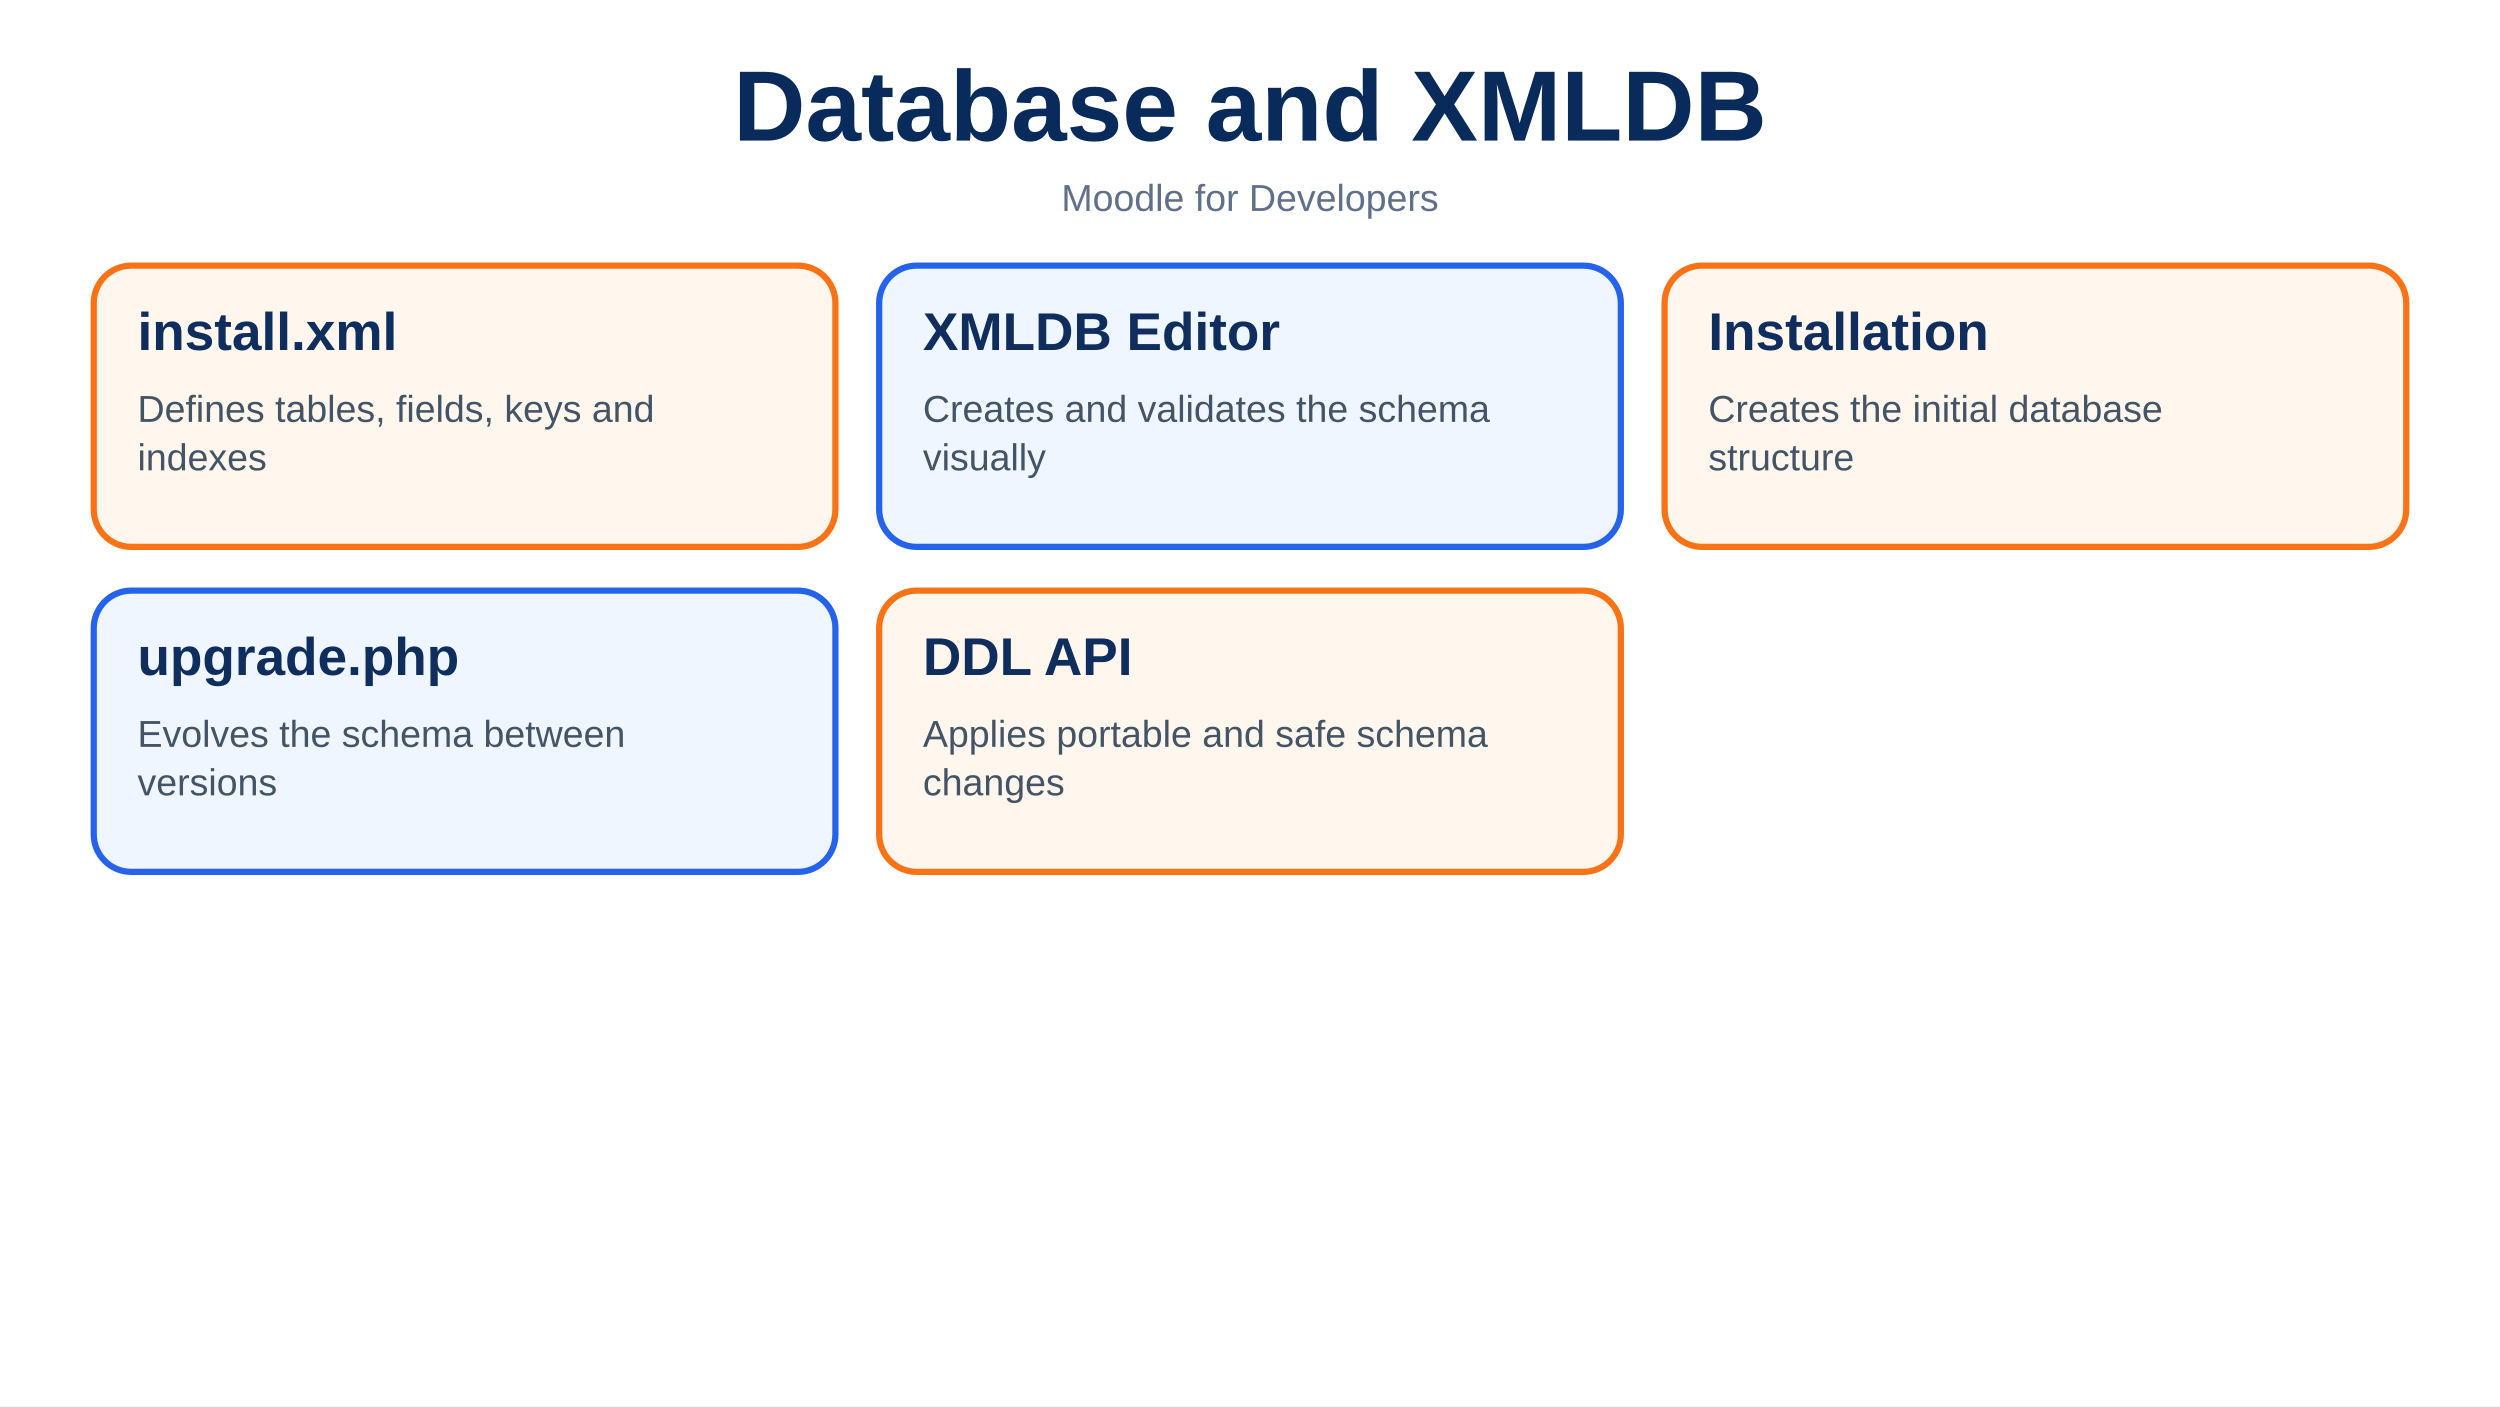
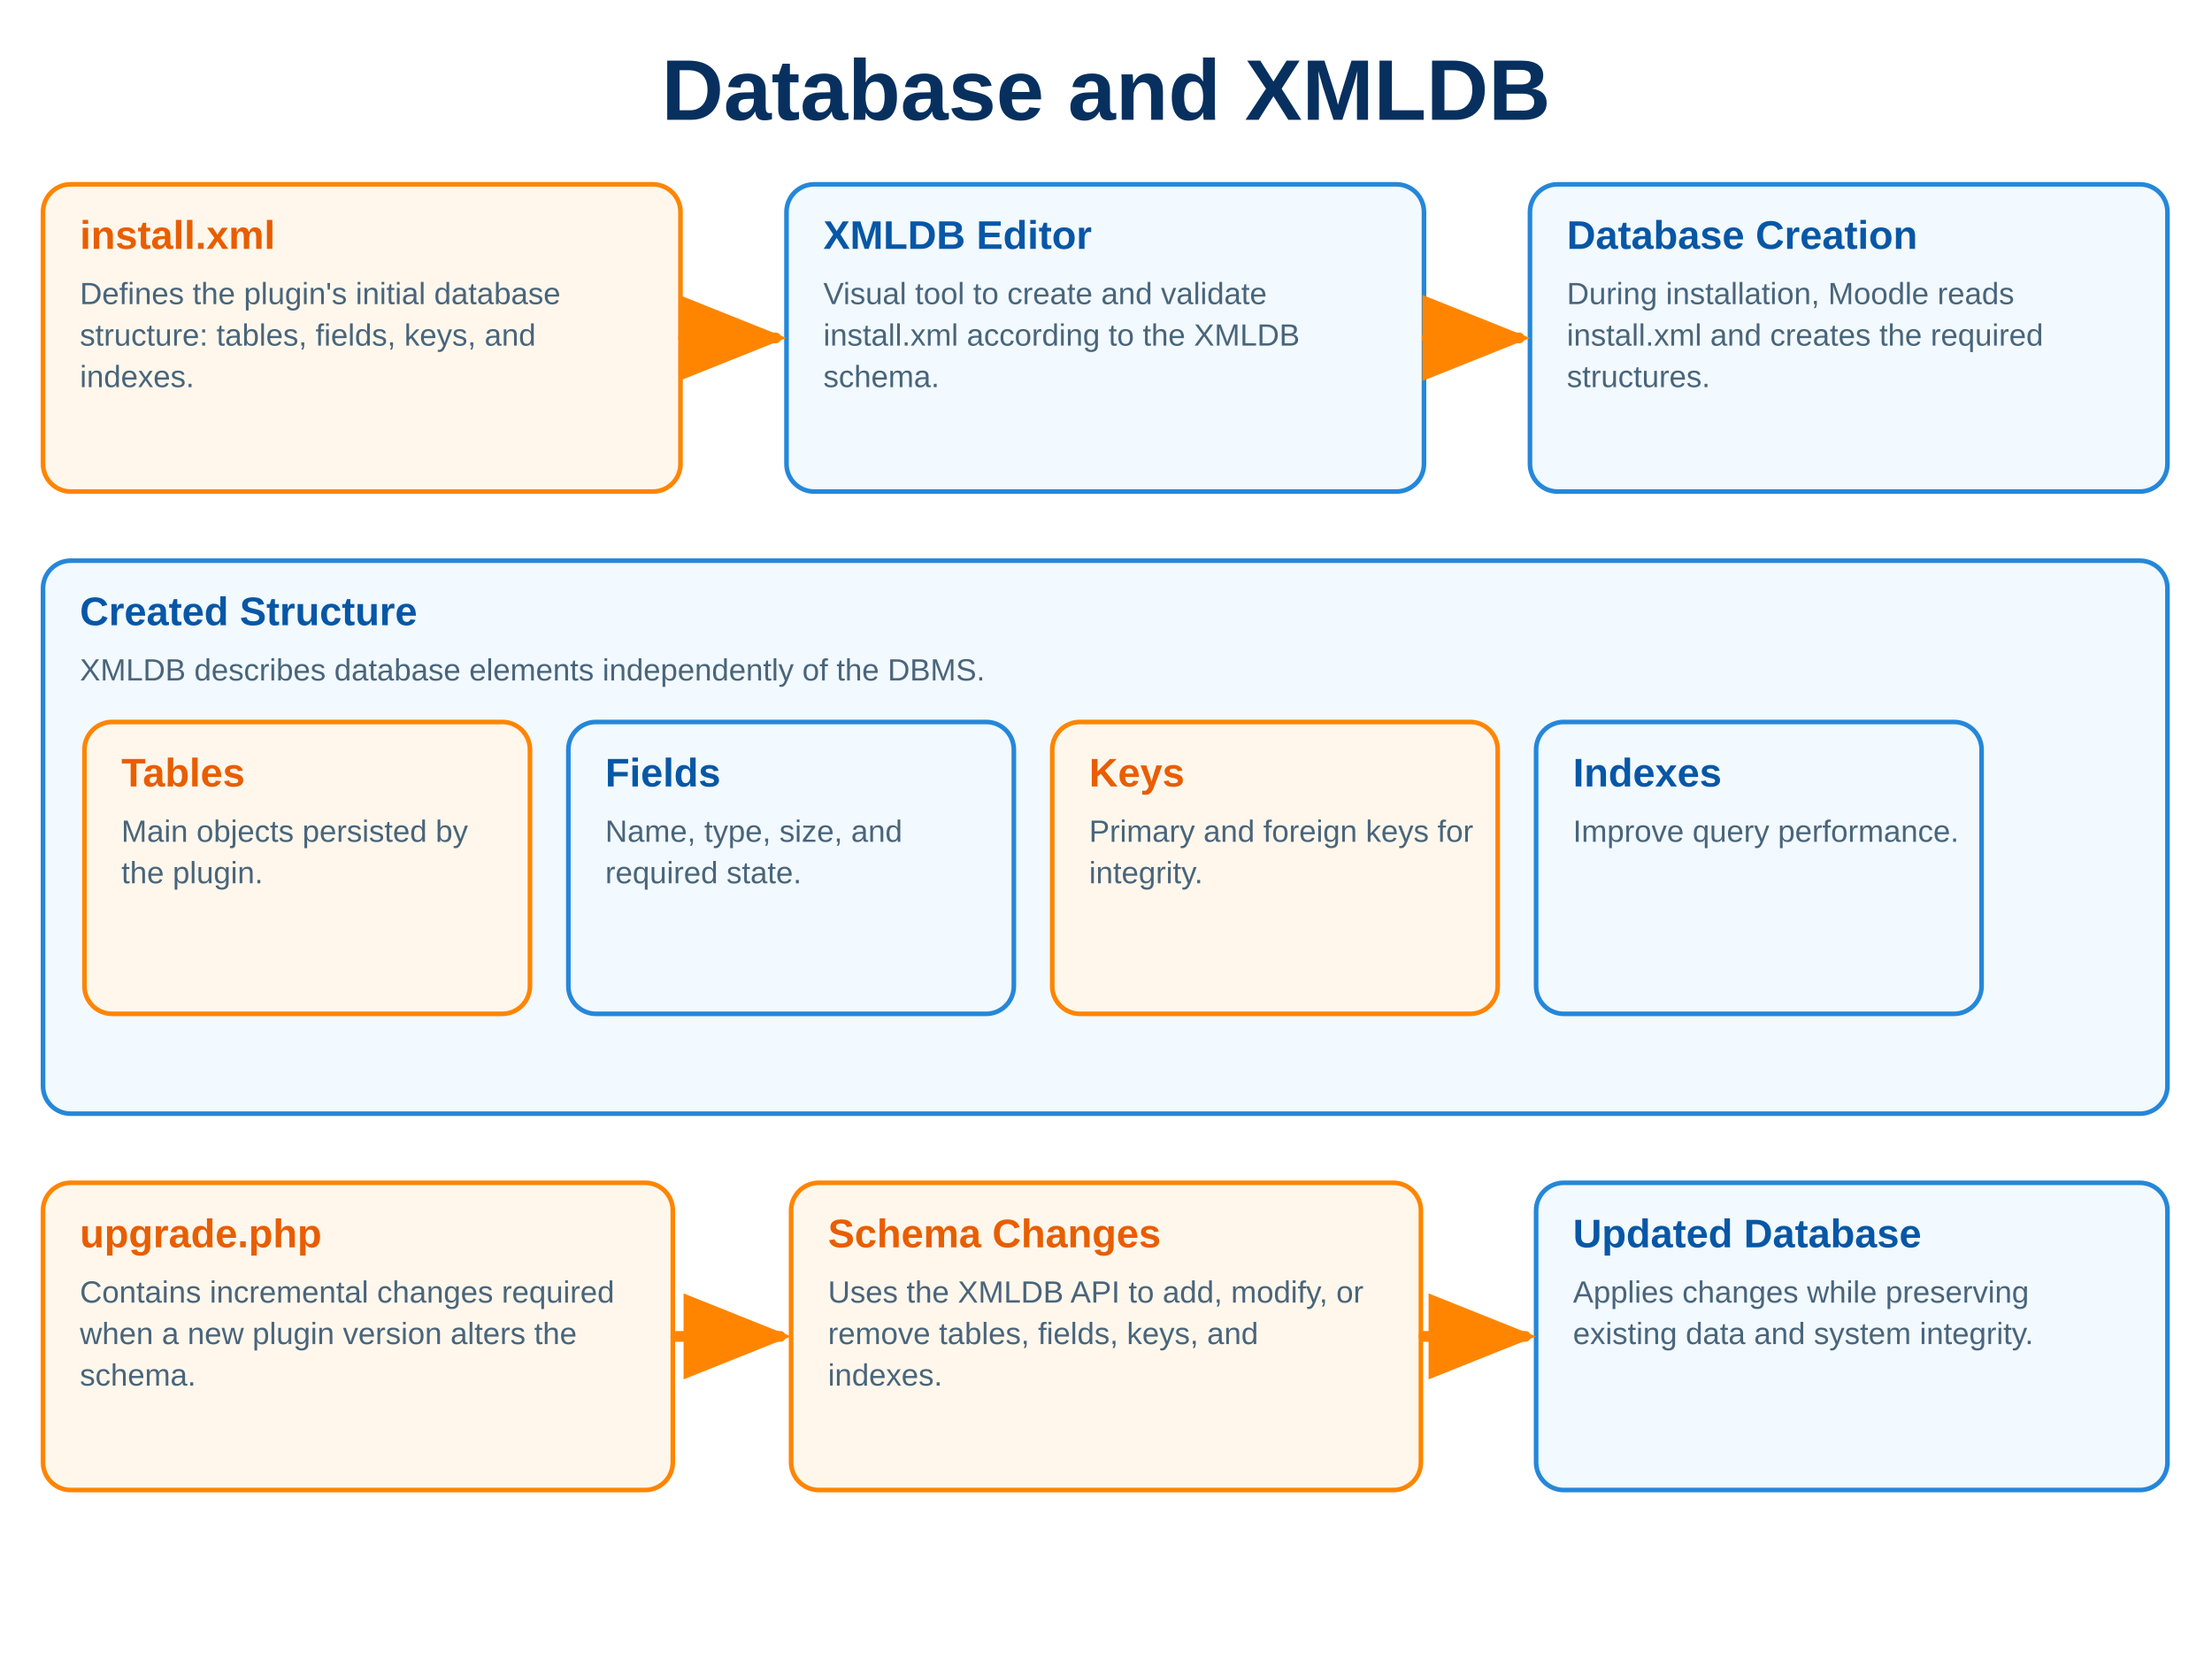
- <svg xmlns="http://www.w3.org/2000/svg" width="1600" height="900" viewBox="0 0 1600 900">
-   <rect width="100%" height="100%" fill="#fff" />
-   <text x="800" y="90" text-anchor="middle" font-family="Arial,sans-serif" font-size="64" font-weight="800" fill="#082b5c">Database and XMLDB</text>
-   <text x="800" y="135" text-anchor="middle" font-family="Arial,sans-serif" font-size="24" fill="#607089">Moodle for Developers</text>
-   <rect x="60" y="170" width="474.667" height="180" rx="24" fill="#fff7ed" stroke="#f97316" stroke-width="4" />
-   <text x="88" y="224" font-family="Arial,sans-serif" font-size="34" font-weight="700" fill="#0f2e5d">install.xml</text>
-   <text x="88" y="270" font-family="Arial,sans-serif" font-size="24" fill="#425466">Defines tables, fields, keys and</text>
-   <text x="88" y="301" font-family="Arial,sans-serif" font-size="24" fill="#425466">indexes</text>
-   <rect x="562.667" y="170" width="474.667" height="180" rx="24" fill="#eff6ff" stroke="#2563eb" stroke-width="4" />
-   <text x="590.667" y="224" font-family="Arial,sans-serif" font-size="34" font-weight="700" fill="#0f2e5d">XMLDB Editor</text>
-   <text x="590.667" y="270" font-family="Arial,sans-serif" font-size="24" fill="#425466">Creates and validates the schema</text>
-   <text x="590.667" y="301" font-family="Arial,sans-serif" font-size="24" fill="#425466">visually</text>
-   <rect x="1065.333" y="170" width="474.667" height="180" rx="24" fill="#fff7ed" stroke="#f97316" stroke-width="4" />
-   <text x="1093.333" y="224" font-family="Arial,sans-serif" font-size="34" font-weight="700" fill="#0f2e5d">Installation</text>
-   <text x="1093.333" y="270" font-family="Arial,sans-serif" font-size="24" fill="#425466">Creates the initial database</text>
-   <text x="1093.333" y="301" font-family="Arial,sans-serif" font-size="24" fill="#425466">structure</text>
-   <rect x="60" y="378" width="474.667" height="180" rx="24" fill="#eff6ff" stroke="#2563eb" stroke-width="4" />
-   <text x="88" y="432" font-family="Arial,sans-serif" font-size="34" font-weight="700" fill="#0f2e5d">upgrade.php</text>
-   <text x="88" y="478" font-family="Arial,sans-serif" font-size="24" fill="#425466">Evolves the schema between</text>
-   <text x="88" y="509" font-family="Arial,sans-serif" font-size="24" fill="#425466">versions</text>
-   <rect x="562.667" y="378" width="474.667" height="180" rx="24" fill="#fff7ed" stroke="#f97316" stroke-width="4" />
-   <text x="590.667" y="432" font-family="Arial,sans-serif" font-size="34" font-weight="700" fill="#0f2e5d">DDL API</text>
-   <text x="590.667" y="478" font-family="Arial,sans-serif" font-size="24" fill="#425466">Applies portable and safe schema</text>
-   <text x="590.667" y="509" font-family="Arial,sans-serif" font-size="24" fill="#425466">changes</text>
+ <svg xmlns="http://www.w3.org/2000/svg" width="1440" height="1080" viewBox="0 0 1440 1080">
+   <defs>
+     <marker id="arrow" markerWidth="12" markerHeight="12" refX="9" refY="4" orient="auto" markerUnits="strokeWidth">
+       <path d="M0,0 L0,8 L10,4 z" fill="context-stroke" />
+     </marker>
+     <linearGradient id="core" x1="0" y1="0" x2="1" y2="1">
+       <stop offset="0" stop-color="#fff8ee" />
+       <stop offset="1" stop-color="#ffe4bd" />
+     </linearGradient>
+   </defs>
+   <rect width="1440" height="1080" fill="#fff" />
+   <text x="720" y="78" font-family="Arial,Helvetica,sans-serif" font-size="56" font-weight="800" fill="#07305f" text-anchor="middle">Database and XMLDB</text>
+   <g>
+     <rect x="28" y="120" width="415" height="200" rx="18" fill="#fff7ec" stroke="#ff8500" stroke-width="3" />
+     <text x="52" y="162" font-family="Arial,Helvetica,sans-serif" font-size="26" font-weight="700" fill="#e85e00" text-anchor="start">install.xml</text>
+     <text x="52" y="198" font-family="Arial,Helvetica,sans-serif" font-size="20" font-weight="400" fill="#49657b" text-anchor="start">Defines the plugin's initial database</text>
+     <text x="52" y="225" font-family="Arial,Helvetica,sans-serif" font-size="20" font-weight="400" fill="#49657b" text-anchor="start">structure: tables, fields, keys, and</text>
+     <text x="52" y="252" font-family="Arial,Helvetica,sans-serif" font-size="20" font-weight="400" fill="#49657b" text-anchor="start">indexes.</text>
+   </g>
+   <g>
+     <rect x="512" y="120" width="415" height="200" rx="18" fill="#f2f9ff" stroke="#2587d9" stroke-width="3" />
+     <text x="536" y="162" font-family="Arial,Helvetica,sans-serif" font-size="26" font-weight="700" fill="#0757a6" text-anchor="start">XMLDB Editor</text>
+     <text x="536" y="198" font-family="Arial,Helvetica,sans-serif" font-size="20" font-weight="400" fill="#49657b" text-anchor="start">Visual tool to create and validate</text>
+     <text x="536" y="225" font-family="Arial,Helvetica,sans-serif" font-size="20" font-weight="400" fill="#49657b" text-anchor="start">install.xml according to the XMLDB</text>
+     <text x="536" y="252" font-family="Arial,Helvetica,sans-serif" font-size="20" font-weight="400" fill="#49657b" text-anchor="start">schema.</text>
+   </g>
+   <g>
+     <rect x="996" y="120" width="415" height="200" rx="18" fill="#f2f9ff" stroke="#2587d9" stroke-width="3" />
+     <text x="1020" y="162" font-family="Arial,Helvetica,sans-serif" font-size="26" font-weight="700" fill="#0757a6" text-anchor="start">Database Creation</text>
+     <text x="1020" y="198" font-family="Arial,Helvetica,sans-serif" font-size="20" font-weight="400" fill="#49657b" text-anchor="start">During installation, Moodle reads</text>
+     <text x="1020" y="225" font-family="Arial,Helvetica,sans-serif" font-size="20" font-weight="400" fill="#49657b" text-anchor="start">install.xml and creates the required</text>
+     <text x="1020" y="252" font-family="Arial,Helvetica,sans-serif" font-size="20" font-weight="400" fill="#49657b" text-anchor="start">structures.</text>
+   </g>
+   <path d="M 445 220 L 505 220" fill="none" stroke="#ff8500" stroke-width="7" stroke-linecap="round" marker-end="url(#arrow)" />
+   <path d="M 929 220 L 989 220" fill="none" stroke="#ff8500" stroke-width="7" stroke-linecap="round" marker-end="url(#arrow)" />
+   <g>
+     <rect x="28" y="365" width="1383" height="360" rx="18" fill="#f2f9ff" stroke="#2587d9" stroke-width="3" />
+     <text x="52" y="407" font-family="Arial,Helvetica,sans-serif" font-size="26" font-weight="700" fill="#0757a6" text-anchor="start">Created Structure</text>
+     <text x="52" y="443" font-family="Arial,Helvetica,sans-serif" font-size="20" font-weight="400" fill="#49657b" text-anchor="start">XMLDB describes database elements independently of the DBMS.</text>
+   </g>
+   <g>
+     <rect x="55" y="470" width="290" height="190" rx="18" fill="#fff7ec" stroke="#ff8500" stroke-width="3" />
+     <text x="79" y="512" font-family="Arial,Helvetica,sans-serif" font-size="26" font-weight="700" fill="#e85e00" text-anchor="start">Tables</text>
+     <text x="79" y="548" font-family="Arial,Helvetica,sans-serif" font-size="20" font-weight="400" fill="#49657b" text-anchor="start">Main objects persisted by</text>
+     <text x="79" y="575" font-family="Arial,Helvetica,sans-serif" font-size="20" font-weight="400" fill="#49657b" text-anchor="start">the plugin.</text>
+   </g>
+   <g>
+     <rect x="370" y="470" width="290" height="190" rx="18" fill="#f2f9ff" stroke="#2587d9" stroke-width="3" />
+     <text x="394" y="512" font-family="Arial,Helvetica,sans-serif" font-size="26" font-weight="700" fill="#0757a6" text-anchor="start">Fields</text>
+     <text x="394" y="548" font-family="Arial,Helvetica,sans-serif" font-size="20" font-weight="400" fill="#49657b" text-anchor="start">Name, type, size, and</text>
+     <text x="394" y="575" font-family="Arial,Helvetica,sans-serif" font-size="20" font-weight="400" fill="#49657b" text-anchor="start">required state.</text>
+   </g>
+   <g>
+     <rect x="685" y="470" width="290" height="190" rx="18" fill="#fff7ec" stroke="#ff8500" stroke-width="3" />
+     <text x="709" y="512" font-family="Arial,Helvetica,sans-serif" font-size="26" font-weight="700" fill="#e85e00" text-anchor="start">Keys</text>
+     <text x="709" y="548" font-family="Arial,Helvetica,sans-serif" font-size="20" font-weight="400" fill="#49657b" text-anchor="start">Primary and foreign keys for</text>
+     <text x="709" y="575" font-family="Arial,Helvetica,sans-serif" font-size="20" font-weight="400" fill="#49657b" text-anchor="start">integrity.</text>
+   </g>
+   <g>
+     <rect x="1000" y="470" width="290" height="190" rx="18" fill="#f2f9ff" stroke="#2587d9" stroke-width="3" />
+     <text x="1024" y="512" font-family="Arial,Helvetica,sans-serif" font-size="26" font-weight="700" fill="#0757a6" text-anchor="start">Indexes</text>
+     <text x="1024" y="548" font-family="Arial,Helvetica,sans-serif" font-size="20" font-weight="400" fill="#49657b" text-anchor="start">Improve query performance.</text>
+   </g>
+   <g>
+     <rect x="28" y="770" width="410" height="200" rx="18" fill="#fff7ec" stroke="#ff8500" stroke-width="3" />
+     <text x="52" y="812" font-family="Arial,Helvetica,sans-serif" font-size="26" font-weight="700" fill="#e85e00" text-anchor="start">upgrade.php</text>
+     <text x="52" y="848" font-family="Arial,Helvetica,sans-serif" font-size="20" font-weight="400" fill="#49657b" text-anchor="start">Contains incremental changes required</text>
+     <text x="52" y="875" font-family="Arial,Helvetica,sans-serif" font-size="20" font-weight="400" fill="#49657b" text-anchor="start">when a new plugin version alters the</text>
+     <text x="52" y="902" font-family="Arial,Helvetica,sans-serif" font-size="20" font-weight="400" fill="#49657b" text-anchor="start">schema.</text>
+   </g>
+   <g>
+     <rect x="515" y="770" width="410" height="200" rx="18" fill="#fff7ec" stroke="#ff8500" stroke-width="3" />
+     <text x="539" y="812" font-family="Arial,Helvetica,sans-serif" font-size="26" font-weight="700" fill="#e85e00" text-anchor="start">Schema Changes</text>
+     <text x="539" y="848" font-family="Arial,Helvetica,sans-serif" font-size="20" font-weight="400" fill="#49657b" text-anchor="start">Uses the XMLDB API to add, modify, or</text>
+     <text x="539" y="875" font-family="Arial,Helvetica,sans-serif" font-size="20" font-weight="400" fill="#49657b" text-anchor="start">remove tables, fields, keys, and</text>
+     <text x="539" y="902" font-family="Arial,Helvetica,sans-serif" font-size="20" font-weight="400" fill="#49657b" text-anchor="start">indexes.</text>
+   </g>
+   <g>
+     <rect x="1000" y="770" width="411" height="200" rx="18" fill="#f2f9ff" stroke="#2587d9" stroke-width="3" />
+     <text x="1024" y="812" font-family="Arial,Helvetica,sans-serif" font-size="26" font-weight="700" fill="#0757a6" text-anchor="start">Updated Database</text>
+     <text x="1024" y="848" font-family="Arial,Helvetica,sans-serif" font-size="20" font-weight="400" fill="#49657b" text-anchor="start">Applies changes while preserving</text>
+     <text x="1024" y="875" font-family="Arial,Helvetica,sans-serif" font-size="20" font-weight="400" fill="#49657b" text-anchor="start">existing data and system integrity.</text>
+   </g>
+   <path d="M 440 870 L 508 870" fill="none" stroke="#ff8500" stroke-width="7" stroke-linecap="round" marker-end="url(#arrow)" />
+   <path d="M 927 870 L 993 870" fill="none" stroke="#ff8500" stroke-width="7" stroke-linecap="round" marker-end="url(#arrow)" />
</svg>
